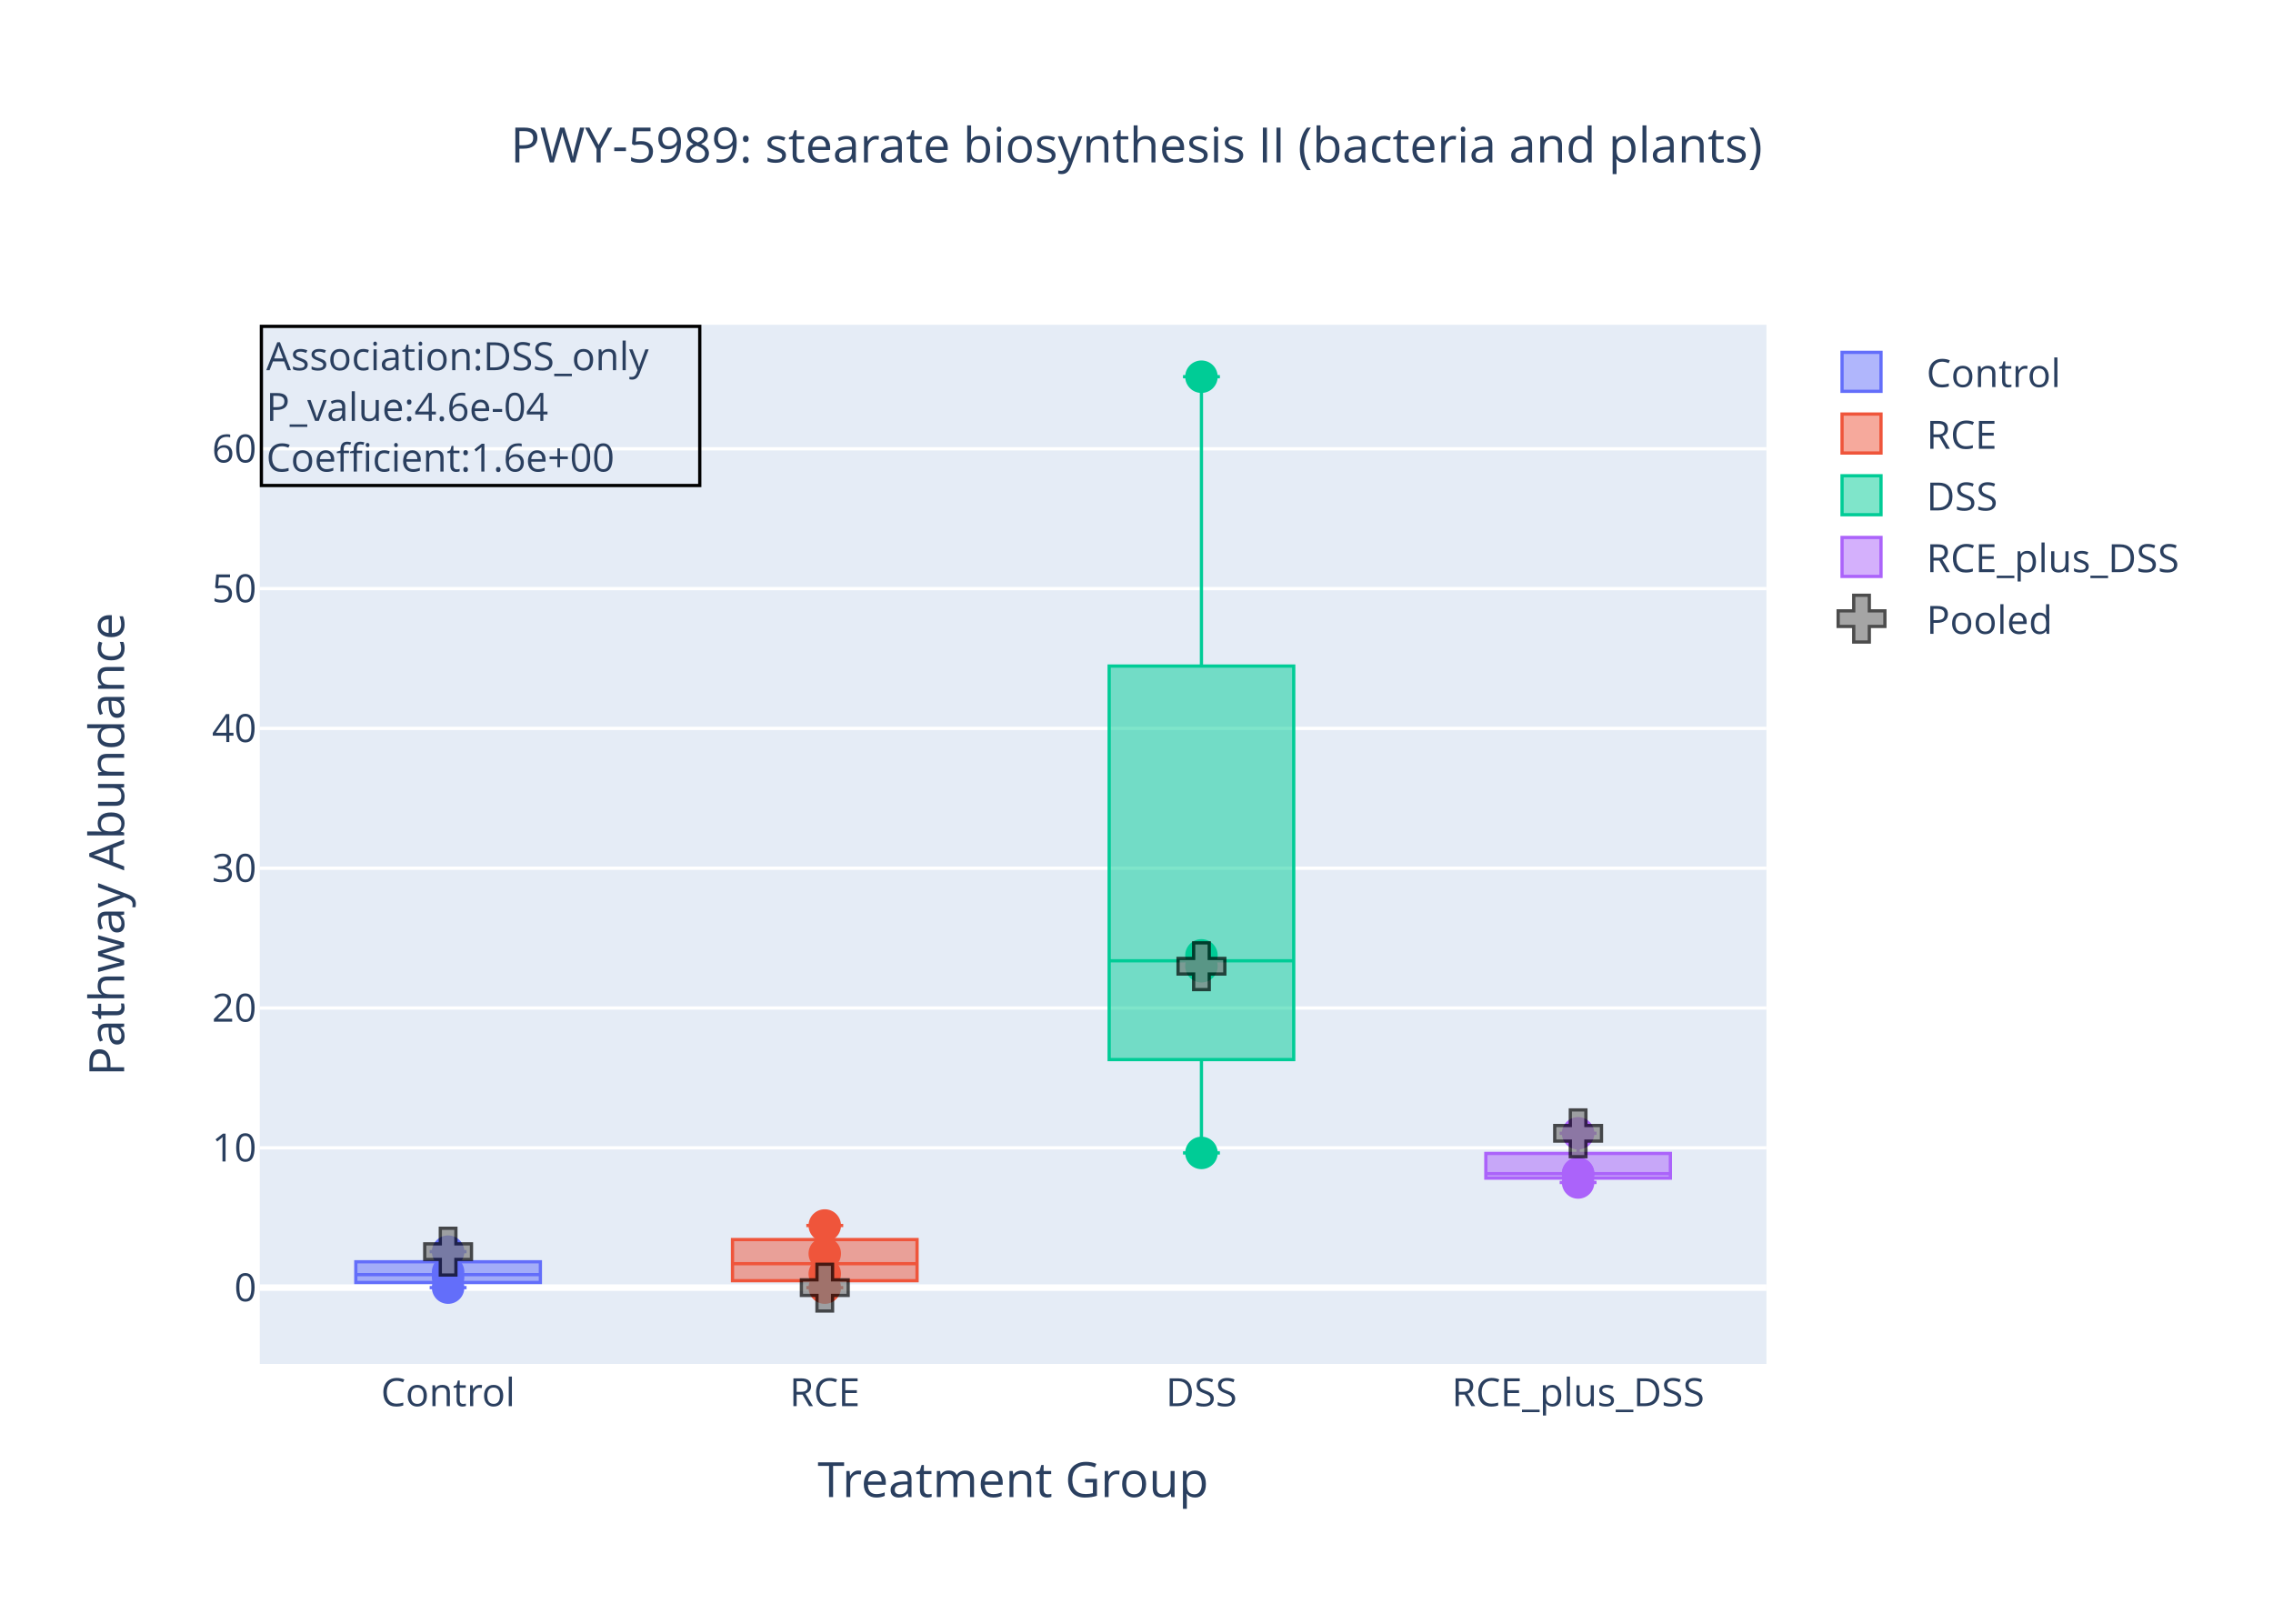
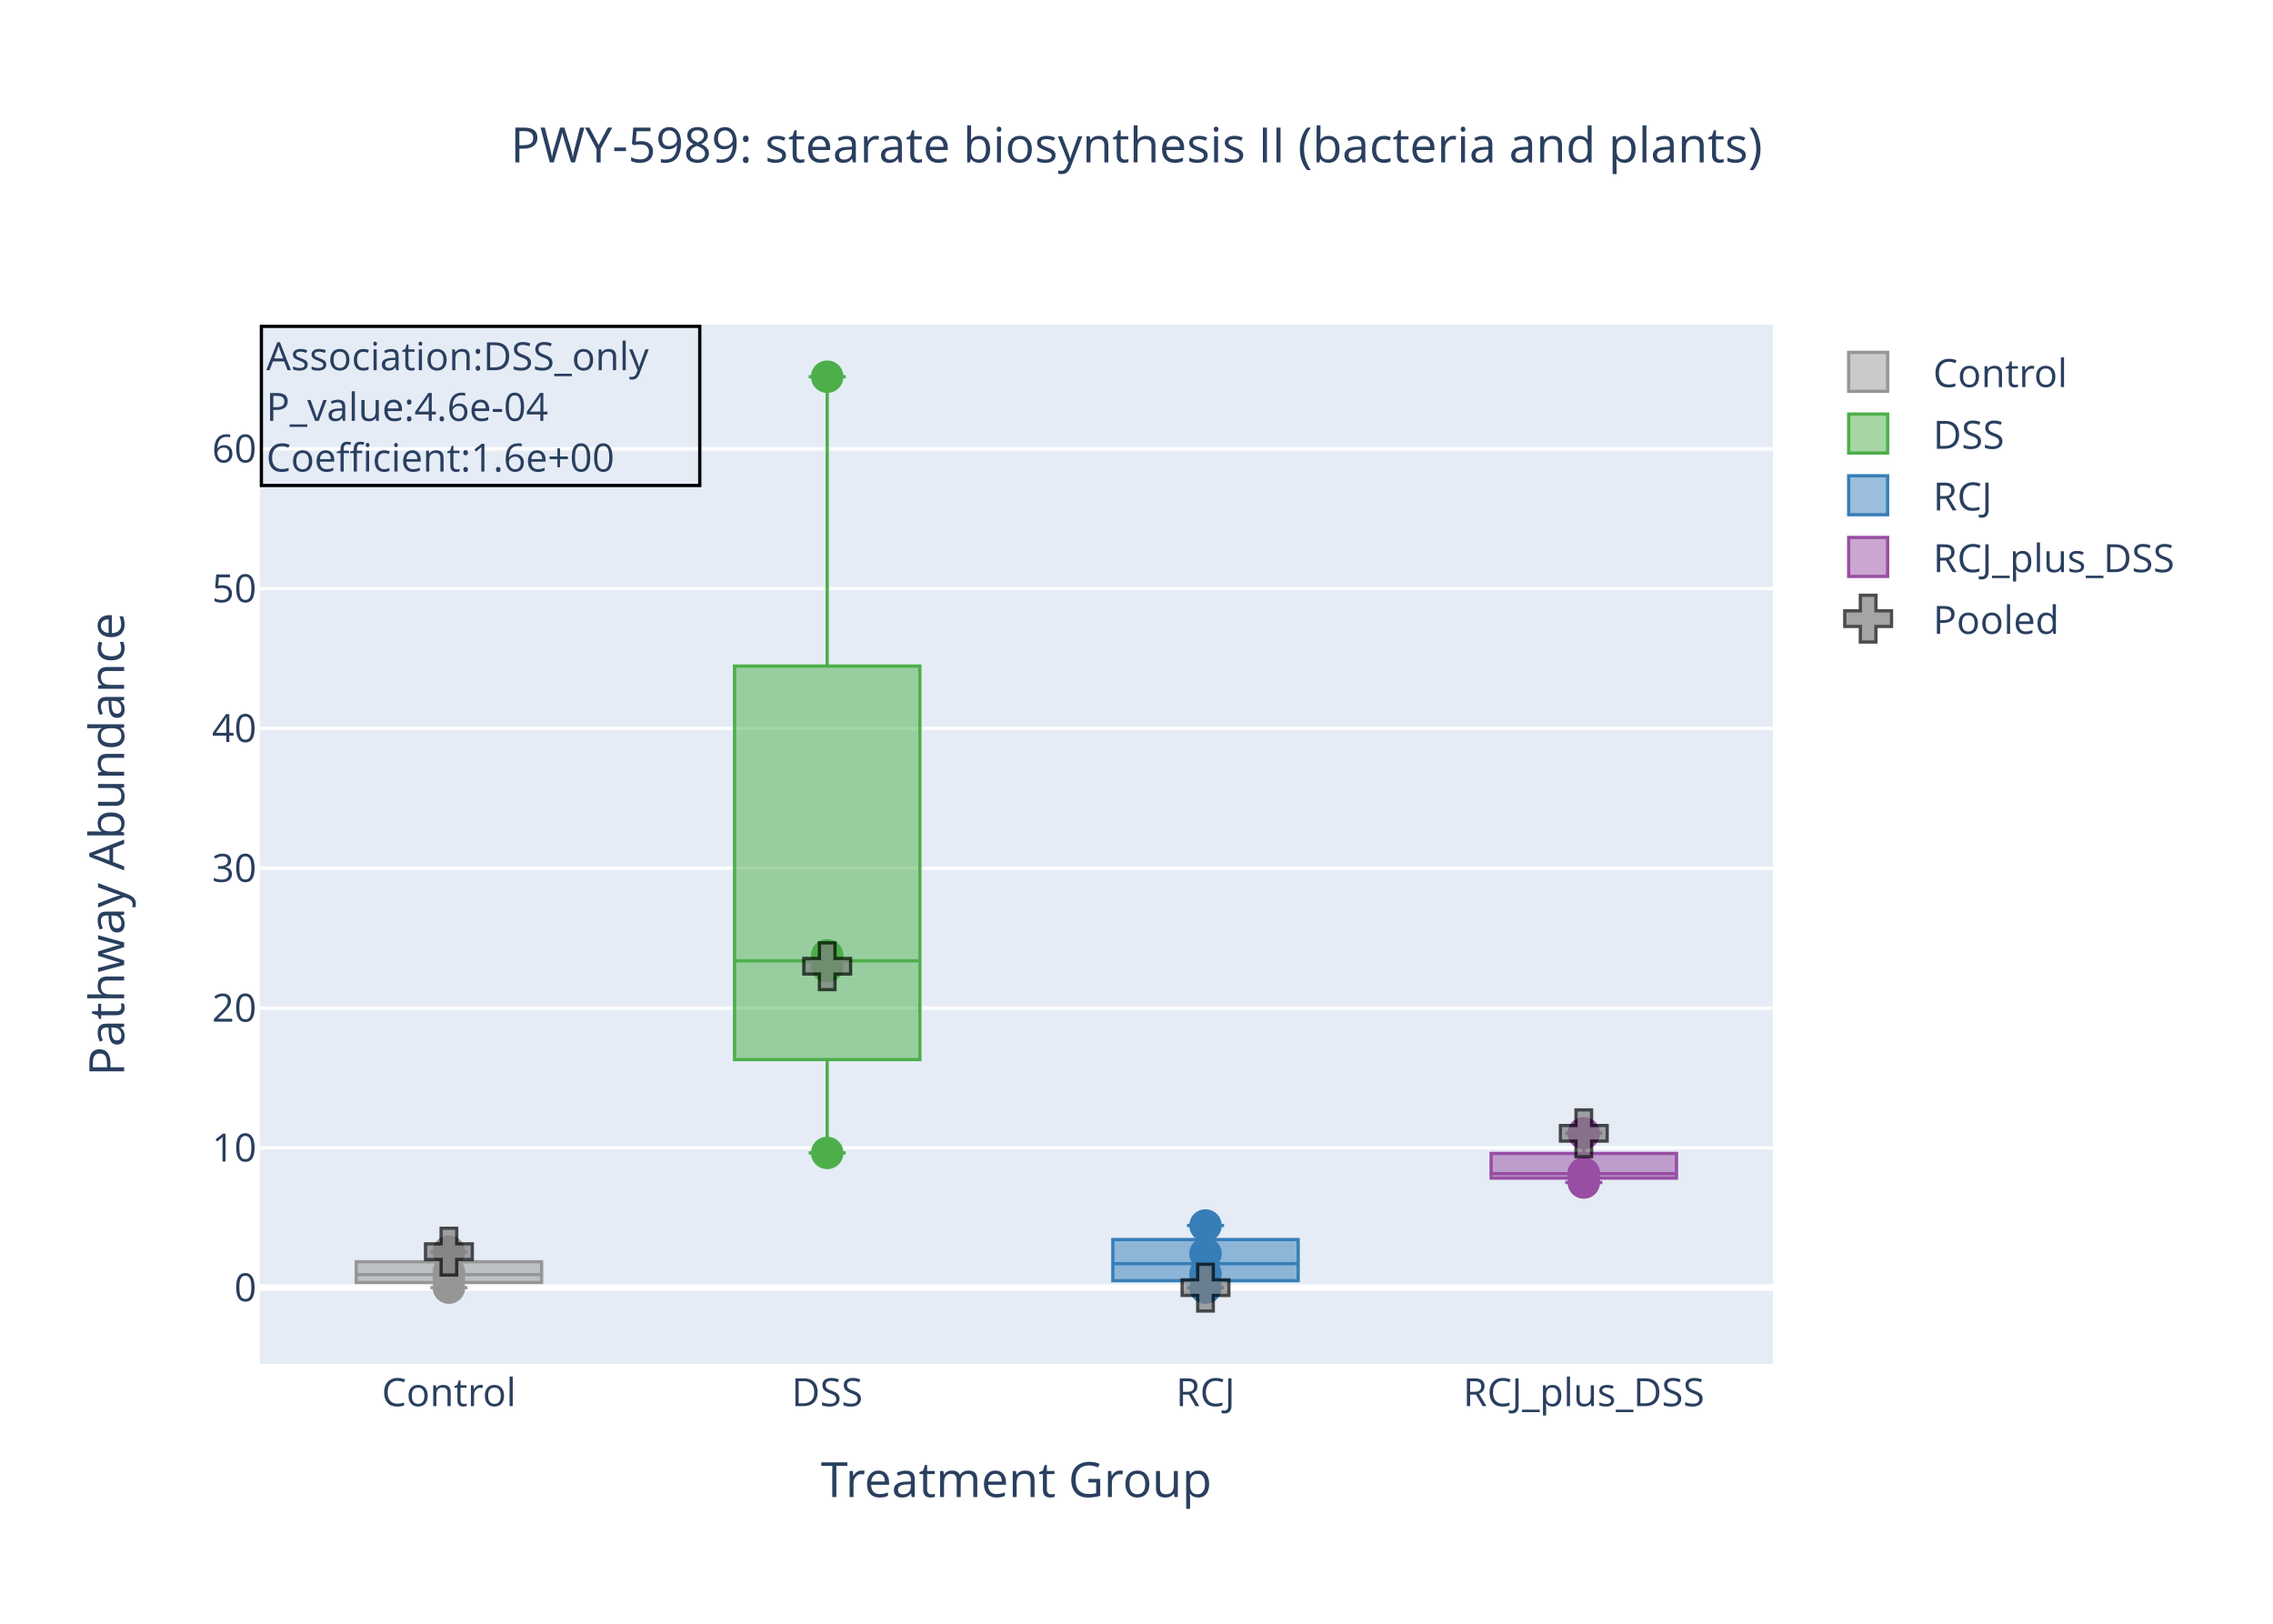
<svg xmlns="http://www.w3.org/2000/svg" class="main-svg" width="700" height="500" style="" viewBox="0 0 700 500">
  <rect x="0" y="0" width="700" height="500" style="fill: rgb(255, 255, 255); fill-opacity: 1;" />
-   <defs id="defs-4690a6">
+   <defs id="defs-d46033">
    <g class="clips">
-       <clipPath id="clip4690a6xyplot" class="plotclip">
-         <rect width="464" height="320" />
-       </clipPath>
-       <clipPath class="axesclip" id="clip4690a6x">
-         <rect x="80" y="0" width="464" height="500" />
-       </clipPath>
-       <clipPath class="axesclip" id="clip4690a6y">
+       <clipPath id="clipd46033xyplot" class="plotclip">
+         <rect width="466" height="320" />
+       </clipPath>
+       <clipPath class="axesclip" id="clipd46033x">
+         <rect x="80" y="0" width="466" height="500" />
+       </clipPath>
+       <clipPath class="axesclip" id="clipd46033y">
        <rect x="0" y="100" width="700" height="320" />
      </clipPath>
-       <clipPath class="axesclip" id="clip4690a6xy">
-         <rect x="80" y="100" width="464" height="320" />
+       <clipPath class="axesclip" id="clipd46033xy">
+         <rect x="80" y="100" width="466" height="320" />
      </clipPath>
    </g>
    <g class="gradients" />
    <g class="patterns" />
  </defs>
  <g class="bglayer">
-     <rect class="bg" x="80" y="100" width="464" height="320" style="fill: rgb(229, 236, 246); fill-opacity: 1; stroke-width: 0;" />
+     <rect class="bg" x="80" y="100" width="466" height="320" style="fill: rgb(229, 236, 246); fill-opacity: 1; stroke-width: 0;" />
  </g>
  <g class="layer-below">
    <g class="imagelayer" />
    <g class="shapelayer" />
  </g>
  <g class="cartesianlayer">
    <g class="subplot xy">
      <g class="layer-subplot">
        <g class="shapelayer" />
        <g class="imagelayer" />
      </g>
      <g class="minor-gridlayer">
        <g class="x" />
        <g class="y" />
      </g>
      <g class="gridlayer">
        <g class="x" />
        <g class="y">
-           <path class="ygrid crisp" transform="translate(0,353.45)" d="M80,0h464" style="stroke: rgb(255, 255, 255); stroke-opacity: 1; stroke-width: 1px;" />
-           <path class="ygrid crisp" transform="translate(0,310.4)" d="M80,0h464" style="stroke: rgb(255, 255, 255); stroke-opacity: 1; stroke-width: 1px;" />
-           <path class="ygrid crisp" transform="translate(0,267.35)" d="M80,0h464" style="stroke: rgb(255, 255, 255); stroke-opacity: 1; stroke-width: 1px;" />
-           <path class="ygrid crisp" transform="translate(0,224.3)" d="M80,0h464" style="stroke: rgb(255, 255, 255); stroke-opacity: 1; stroke-width: 1px;" />
-           <path class="ygrid crisp" transform="translate(0,181.25)" d="M80,0h464" style="stroke: rgb(255, 255, 255); stroke-opacity: 1; stroke-width: 1px;" />
-           <path class="ygrid crisp" transform="translate(0,138.2)" d="M80,0h464" style="stroke: rgb(255, 255, 255); stroke-opacity: 1; stroke-width: 1px;" />
+           <path class="ygrid crisp" transform="translate(0,353.45)" d="M80,0h466" style="stroke: rgb(255, 255, 255); stroke-opacity: 1; stroke-width: 1px;" />
+           <path class="ygrid crisp" transform="translate(0,310.4)" d="M80,0h466" style="stroke: rgb(255, 255, 255); stroke-opacity: 1; stroke-width: 1px;" />
+           <path class="ygrid crisp" transform="translate(0,267.35)" d="M80,0h466" style="stroke: rgb(255, 255, 255); stroke-opacity: 1; stroke-width: 1px;" />
+           <path class="ygrid crisp" transform="translate(0,224.3)" d="M80,0h466" style="stroke: rgb(255, 255, 255); stroke-opacity: 1; stroke-width: 1px;" />
+           <path class="ygrid crisp" transform="translate(0,181.25)" d="M80,0h466" style="stroke: rgb(255, 255, 255); stroke-opacity: 1; stroke-width: 1px;" />
+           <path class="ygrid crisp" transform="translate(0,138.2)" d="M80,0h466" style="stroke: rgb(255, 255, 255); stroke-opacity: 1; stroke-width: 1px;" />
        </g>
      </g>
      <g class="zerolinelayer">
-         <path class="yzl zl crisp" transform="translate(0,396.5)" d="M80,0h464" style="stroke: rgb(255, 255, 255); stroke-opacity: 1; stroke-width: 2px;" />
+         <path class="yzl zl crisp" transform="translate(0,396.5)" d="M80,0h466" style="stroke: rgb(255, 255, 255); stroke-opacity: 1; stroke-width: 2px;" />
      </g>
      <path class="xlines-below" />
      <path class="ylines-below" />
      <g class="overlines-below" />
      <g class="xaxislayer-below" />
      <g class="yaxislayer-below" />
      <g class="overaxes-below" />
-       <g class="plot" transform="translate(80,100)" clip-path="url(#clip4690a6xyplot)">
+       <g class="plot" transform="translate(80,100)" clip-path="url(#clipd46033xyplot)">
        <g class="boxlayer mlayer">
          <g class="trace boxes" style="opacity: 1;">
-             <path class="box" d="M29.58,292.5H86.42M29.58,294.92H86.42V288.54H29.58ZM58,294.92V296.5M58,288.54V285.42M52.32,296.5H63.68M52.32,285.42H63.68" style="vector-effect: non-scaling-stroke; stroke-width: 1px; stroke: rgb(99, 110, 250); stroke-opacity: 1; fill: rgb(99, 110, 250); fill-opacity: 0.5;" />
-             <g class="points">
-               <path class="point" transform="translate(58,296.5)" d="M5,0A5,5 0 1,1 0,-5A5,5 0 0,1 5,0Z" style="opacity: 1; stroke-width: 0px; fill: rgb(99, 110, 250); fill-opacity: 1;" />
-               <path class="point" transform="translate(58,293.33)" d="M5,0A5,5 0 1,1 0,-5A5,5 0 0,1 5,0Z" style="opacity: 1; stroke-width: 0px; fill: rgb(99, 110, 250); fill-opacity: 1;" />
-               <path class="point" transform="translate(58,291.67)" d="M5,0A5,5 0 1,1 0,-5A5,5 0 0,1 5,0Z" style="opacity: 1; stroke-width: 0px; fill: rgb(99, 110, 250); fill-opacity: 1;" />
-               <path class="point" transform="translate(58,285.42)" d="M5,0A5,5 0 1,1 0,-5A5,5 0 0,1 5,0Z" style="opacity: 1; stroke-width: 0px; fill: rgb(99, 110, 250); fill-opacity: 1;" />
-             </g>
-           </g>
-           <g class="trace boxes" style="opacity: 1;">
-             <path class="box" d="M145.58,289.13H202.42M145.58,294.37H202.42V281.7H145.58ZM174,294.37V296.5M174,281.7V277.37M168.32,296.5H179.68M168.32,277.37H179.68" style="vector-effect: non-scaling-stroke; stroke-width: 1px; stroke: rgb(239, 85, 59); stroke-opacity: 1; fill: rgb(239, 85, 59); fill-opacity: 0.5;" />
-             <g class="points">
-               <path class="point" transform="translate(174,296.5)" d="M5,0A5,5 0 1,1 0,-5A5,5 0 0,1 5,0Z" style="opacity: 1; stroke-width: 0px; fill: rgb(239, 85, 59); fill-opacity: 1;" />
-               <path class="point" transform="translate(174,292.25)" d="M5,0A5,5 0 1,1 0,-5A5,5 0 0,1 5,0Z" style="opacity: 1; stroke-width: 0px; fill: rgb(239, 85, 59); fill-opacity: 1;" />
-               <path class="point" transform="translate(174,286.02)" d="M5,0A5,5 0 1,1 0,-5A5,5 0 0,1 5,0Z" style="opacity: 1; stroke-width: 0px; fill: rgb(239, 85, 59); fill-opacity: 1;" />
-               <path class="point" transform="translate(174,277.37)" d="M5,0A5,5 0 1,1 0,-5A5,5 0 0,1 5,0Z" style="opacity: 1; stroke-width: 0px; fill: rgb(239, 85, 59); fill-opacity: 1;" />
-             </g>
-           </g>
-           <g class="trace boxes" style="opacity: 1;">
-             <path class="box" d="M261.58,195.86H318.42M261.58,226.28H318.42V105.1H261.58ZM290,226.28V255.02M290,105.1V16M284.32,255.02H295.68M284.32,16H295.68" style="vector-effect: non-scaling-stroke; stroke-width: 1px; stroke: rgb(0, 204, 150); stroke-opacity: 1; fill: rgb(0, 204, 150); fill-opacity: 0.5;" />
-             <g class="points">
-               <path class="point" transform="translate(290,255.02)" d="M5,0A5,5 0 1,1 0,-5A5,5 0 0,1 5,0Z" style="opacity: 1; stroke-width: 0px; fill: rgb(0, 204, 150); fill-opacity: 1;" />
-               <path class="point" transform="translate(290,197.53)" d="M5,0A5,5 0 1,1 0,-5A5,5 0 0,1 5,0Z" style="opacity: 1; stroke-width: 0px; fill: rgb(0, 204, 150); fill-opacity: 1;" />
-               <path class="point" transform="translate(290,194.19)" d="M5,0A5,5 0 1,1 0,-5A5,5 0 0,1 5,0Z" style="opacity: 1; stroke-width: 0px; fill: rgb(0, 204, 150); fill-opacity: 1;" />
-               <path class="point" transform="translate(290,16)" d="M5,0A5,5 0 1,1 0,-5A5,5 0 0,1 5,0Z" style="opacity: 1; stroke-width: 0px; fill: rgb(0, 204, 150); fill-opacity: 1;" />
-             </g>
-           </g>
-           <g class="trace boxes" style="opacity: 1;">
-             <path class="box" d="M377.58,261.41H434.42M377.58,262.78H434.42V255.18H377.58ZM406,262.78V264.12M406,255.18V248.98M400.32,264.12H411.68M400.32,248.98H411.68" style="vector-effect: non-scaling-stroke; stroke-width: 1px; stroke: rgb(171, 99, 250); stroke-opacity: 1; fill: rgb(171, 99, 250); fill-opacity: 0.5;" />
-             <g class="points">
-               <path class="point" transform="translate(406,264.12)" d="M5,0A5,5 0 1,1 0,-5A5,5 0 0,1 5,0Z" style="opacity: 1; stroke-width: 0px; fill: rgb(171, 99, 250); fill-opacity: 1;" />
-               <path class="point" transform="translate(406,261.44)" d="M5,0A5,5 0 1,1 0,-5A5,5 0 0,1 5,0Z" style="opacity: 1; stroke-width: 0px; fill: rgb(171, 99, 250); fill-opacity: 1;" />
-               <path class="point" transform="translate(406,261.38)" d="M5,0A5,5 0 1,1 0,-5A5,5 0 0,1 5,0Z" style="opacity: 1; stroke-width: 0px; fill: rgb(171, 99, 250); fill-opacity: 1;" />
-               <path class="point" transform="translate(406,248.98)" d="M5,0A5,5 0 1,1 0,-5A5,5 0 0,1 5,0Z" style="opacity: 1; stroke-width: 0px; fill: rgb(171, 99, 250); fill-opacity: 1;" />
+             <path class="box" d="M29.71,292.5H86.79M29.71,294.92H86.79V288.54H29.71ZM58.25,294.92V296.5M58.25,288.54V285.42M52.54,296.5H63.96M52.54,285.42H63.96" style="vector-effect: non-scaling-stroke; stroke-width: 1px; stroke: rgb(150, 150, 150); stroke-opacity: 1; fill: rgb(150, 150, 150); fill-opacity: 0.5;" />
+             <g class="points">
+               <path class="point" transform="translate(58.25,296.5)" d="M5,0A5,5 0 1,1 0,-5A5,5 0 0,1 5,0Z" style="opacity: 1; stroke-width: 0px; fill: rgb(150, 150, 150); fill-opacity: 1;" />
+               <path class="point" transform="translate(58.25,293.33)" d="M5,0A5,5 0 1,1 0,-5A5,5 0 0,1 5,0Z" style="opacity: 1; stroke-width: 0px; fill: rgb(150, 150, 150); fill-opacity: 1;" />
+               <path class="point" transform="translate(58.25,291.67)" d="M5,0A5,5 0 1,1 0,-5A5,5 0 0,1 5,0Z" style="opacity: 1; stroke-width: 0px; fill: rgb(150, 150, 150); fill-opacity: 1;" />
+               <path class="point" transform="translate(58.25,285.42)" d="M5,0A5,5 0 1,1 0,-5A5,5 0 0,1 5,0Z" style="opacity: 1; stroke-width: 0px; fill: rgb(150, 150, 150); fill-opacity: 1;" />
+             </g>
+           </g>
+           <g class="trace boxes" style="opacity: 1;">
+             <path class="box" d="M146.21,195.86H203.29M146.21,226.28H203.29V105.1H146.21ZM174.75,226.28V255.02M174.75,105.1V16M169.04,255.02H180.46M169.04,16H180.46" style="vector-effect: non-scaling-stroke; stroke-width: 1px; stroke: rgb(77, 175, 74); stroke-opacity: 1; fill: rgb(77, 175, 74); fill-opacity: 0.5;" />
+             <g class="points">
+               <path class="point" transform="translate(174.75,255.02)" d="M5,0A5,5 0 1,1 0,-5A5,5 0 0,1 5,0Z" style="opacity: 1; stroke-width: 0px; fill: rgb(77, 175, 74); fill-opacity: 1;" />
+               <path class="point" transform="translate(174.75,197.53)" d="M5,0A5,5 0 1,1 0,-5A5,5 0 0,1 5,0Z" style="opacity: 1; stroke-width: 0px; fill: rgb(77, 175, 74); fill-opacity: 1;" />
+               <path class="point" transform="translate(174.75,194.19)" d="M5,0A5,5 0 1,1 0,-5A5,5 0 0,1 5,0Z" style="opacity: 1; stroke-width: 0px; fill: rgb(77, 175, 74); fill-opacity: 1;" />
+               <path class="point" transform="translate(174.75,16)" d="M5,0A5,5 0 1,1 0,-5A5,5 0 0,1 5,0Z" style="opacity: 1; stroke-width: 0px; fill: rgb(77, 175, 74); fill-opacity: 1;" />
+             </g>
+           </g>
+           <g class="trace boxes" style="opacity: 1;">
+             <path class="box" d="M262.71,289.13H319.79M262.71,294.37H319.79V281.7H262.71ZM291.25,294.37V296.5M291.25,281.7V277.37M285.54,296.5H296.96M285.54,277.37H296.96" style="vector-effect: non-scaling-stroke; stroke-width: 1px; stroke: rgb(55, 126, 184); stroke-opacity: 1; fill: rgb(55, 126, 184); fill-opacity: 0.5;" />
+             <g class="points">
+               <path class="point" transform="translate(291.25,296.5)" d="M5,0A5,5 0 1,1 0,-5A5,5 0 0,1 5,0Z" style="opacity: 1; stroke-width: 0px; fill: rgb(55, 126, 184); fill-opacity: 1;" />
+               <path class="point" transform="translate(291.25,292.25)" d="M5,0A5,5 0 1,1 0,-5A5,5 0 0,1 5,0Z" style="opacity: 1; stroke-width: 0px; fill: rgb(55, 126, 184); fill-opacity: 1;" />
+               <path class="point" transform="translate(291.25,286.02)" d="M5,0A5,5 0 1,1 0,-5A5,5 0 0,1 5,0Z" style="opacity: 1; stroke-width: 0px; fill: rgb(55, 126, 184); fill-opacity: 1;" />
+               <path class="point" transform="translate(291.25,277.37)" d="M5,0A5,5 0 1,1 0,-5A5,5 0 0,1 5,0Z" style="opacity: 1; stroke-width: 0px; fill: rgb(55, 126, 184); fill-opacity: 1;" />
+             </g>
+           </g>
+           <g class="trace boxes" style="opacity: 1;">
+             <path class="box" d="M379.21,261.41H436.29M379.21,262.78H436.29V255.18H379.21ZM407.75,262.78V264.12M407.75,255.18V248.98M402.04,264.12H413.46M402.04,248.98H413.46" style="vector-effect: non-scaling-stroke; stroke-width: 1px; stroke: rgb(152, 78, 163); stroke-opacity: 1; fill: rgb(152, 78, 163); fill-opacity: 0.5;" />
+             <g class="points">
+               <path class="point" transform="translate(407.75,264.12)" d="M5,0A5,5 0 1,1 0,-5A5,5 0 0,1 5,0Z" style="opacity: 1; stroke-width: 0px; fill: rgb(152, 78, 163); fill-opacity: 1;" />
+               <path class="point" transform="translate(407.75,261.44)" d="M5,0A5,5 0 1,1 0,-5A5,5 0 0,1 5,0Z" style="opacity: 1; stroke-width: 0px; fill: rgb(152, 78, 163); fill-opacity: 1;" />
+               <path class="point" transform="translate(407.75,261.38)" d="M5,0A5,5 0 1,1 0,-5A5,5 0 0,1 5,0Z" style="opacity: 1; stroke-width: 0px; fill: rgb(152, 78, 163); fill-opacity: 1;" />
+               <path class="point" transform="translate(407.75,248.98)" d="M5,0A5,5 0 1,1 0,-5A5,5 0 0,1 5,0Z" style="opacity: 1; stroke-width: 0px; fill: rgb(152, 78, 163); fill-opacity: 1;" />
            </g>
          </g>
        </g>
        <g class="scatterlayer mlayer">
-           <g class="trace scatter traceb340bd" style="stroke-miterlimit: 2; opacity: 1;">
+           <g class="trace scatter trace8f4ccc" style="stroke-miterlimit: 2; opacity: 1;">
            <g class="fills" />
            <g class="errorbars" />
            <g class="lines" />
            <g class="points">
-               <path class="point" transform="translate(58,285.42)" d="M7.2,2.4H2.4V7.2H-2.4V2.4H-7.2V-2.4H-2.4V-7.2H2.4V-2.4H7.2Z" style="opacity: 0.7; stroke-width: 1px; fill: rgb(127, 127, 127); fill-opacity: 1; stroke: rgb(0, 0, 0); stroke-opacity: 1;" />
-               <path class="point" transform="translate(290,197.53)" d="M7.2,2.4H2.4V7.2H-2.4V2.4H-7.2V-2.4H-2.4V-7.2H2.4V-2.4H7.2Z" style="opacity: 0.7; stroke-width: 1px; fill: rgb(127, 127, 127); fill-opacity: 1; stroke: rgb(0, 0, 0); stroke-opacity: 1;" />
-               <path class="point" transform="translate(174,296.5)" d="M7.2,2.4H2.4V7.2H-2.4V2.4H-7.2V-2.4H-2.4V-7.2H2.4V-2.4H7.2Z" style="opacity: 0.7; stroke-width: 1px; fill: rgb(127, 127, 127); fill-opacity: 1; stroke: rgb(0, 0, 0); stroke-opacity: 1;" />
-               <path class="point" transform="translate(406,248.98)" d="M7.2,2.4H2.4V7.2H-2.4V2.4H-7.2V-2.4H-2.4V-7.2H2.4V-2.4H7.2Z" style="opacity: 0.7; stroke-width: 1px; fill: rgb(127, 127, 127); fill-opacity: 1; stroke: rgb(0, 0, 0); stroke-opacity: 1;" />
+               <path class="point" transform="translate(58.25,285.42)" d="M7.2,2.4H2.4V7.2H-2.4V2.4H-7.2V-2.4H-2.4V-7.2H2.4V-2.4H7.2Z" style="opacity: 0.7; stroke-width: 1px; fill: rgb(127, 127, 127); fill-opacity: 1; stroke: rgb(0, 0, 0); stroke-opacity: 1;" />
+               <path class="point" transform="translate(174.75,197.53)" d="M7.2,2.4H2.4V7.2H-2.4V2.4H-7.2V-2.4H-2.4V-7.2H2.4V-2.4H7.2Z" style="opacity: 0.7; stroke-width: 1px; fill: rgb(127, 127, 127); fill-opacity: 1; stroke: rgb(0, 0, 0); stroke-opacity: 1;" />
+               <path class="point" transform="translate(291.25,296.5)" d="M7.2,2.4H2.4V7.2H-2.4V2.4H-7.2V-2.4H-2.4V-7.2H2.4V-2.4H7.2Z" style="opacity: 0.7; stroke-width: 1px; fill: rgb(127, 127, 127); fill-opacity: 1; stroke: rgb(0, 0, 0); stroke-opacity: 1;" />
+               <path class="point" transform="translate(407.75,248.98)" d="M7.2,2.4H2.4V7.2H-2.4V2.4H-7.2V-2.4H-2.4V-7.2H2.4V-2.4H7.2Z" style="opacity: 0.7; stroke-width: 1px; fill: rgb(127, 127, 127); fill-opacity: 1; stroke: rgb(0, 0, 0); stroke-opacity: 1;" />
            </g>
            <g class="text" />
          </g>
        </g>
      </g>
      <g class="overplot" />
      <path class="xlines-above crisp" d="M0,0" style="fill: none;" />
      <path class="ylines-above crisp" d="M0,0" style="fill: none;" />
      <g class="overlines-above" />
      <g class="xaxislayer-above">
        <g class="xtick">
-           <text text-anchor="middle" x="0" y="433" transform="translate(138,0)" style="font-family: 'Open Sans', verdana, arial, sans-serif; font-size: 12px; fill: rgb(42, 63, 95); fill-opacity: 1; white-space: pre; opacity: 1;">Control</text>
-         </g>
-         <g class="xtick">
-           <text text-anchor="middle" x="0" y="433" transform="translate(254,0)" style="font-family: 'Open Sans', verdana, arial, sans-serif; font-size: 12px; fill: rgb(42, 63, 95); fill-opacity: 1; white-space: pre; opacity: 1;">RCE</text>
-         </g>
-         <g class="xtick">
-           <text text-anchor="middle" x="0" y="433" transform="translate(370,0)" style="font-family: 'Open Sans', verdana, arial, sans-serif; font-size: 12px; fill: rgb(42, 63, 95); fill-opacity: 1; white-space: pre; opacity: 1;">DSS</text>
-         </g>
-         <g class="xtick">
-           <text text-anchor="middle" x="0" y="433" transform="translate(486,0)" style="font-family: 'Open Sans', verdana, arial, sans-serif; font-size: 12px; fill: rgb(42, 63, 95); fill-opacity: 1; white-space: pre; opacity: 1;">RCE_plus_DSS</text>
+           <text text-anchor="middle" x="0" y="433" transform="translate(138.25,0)" style="font-family: 'Open Sans', verdana, arial, sans-serif; font-size: 12px; fill: rgb(42, 63, 95); fill-opacity: 1; white-space: pre; opacity: 1;">Control</text>
+         </g>
+         <g class="xtick">
+           <text text-anchor="middle" x="0" y="433" transform="translate(254.75,0)" style="font-family: 'Open Sans', verdana, arial, sans-serif; font-size: 12px; fill: rgb(42, 63, 95); fill-opacity: 1; white-space: pre; opacity: 1;">DSS</text>
+         </g>
+         <g class="xtick">
+           <text text-anchor="middle" x="0" y="433" transform="translate(371.25,0)" style="font-family: 'Open Sans', verdana, arial, sans-serif; font-size: 12px; fill: rgb(42, 63, 95); fill-opacity: 1; white-space: pre; opacity: 1;">RCJ</text>
+         </g>
+         <g class="xtick">
+           <text text-anchor="middle" x="0" y="433" transform="translate(487.75,0)" style="font-family: 'Open Sans', verdana, arial, sans-serif; font-size: 12px; fill: rgb(42, 63, 95); fill-opacity: 1; white-space: pre; opacity: 1;">RCJ_plus_DSS</text>
        </g>
      </g>
      <g class="yaxislayer-above">
        <g class="ytick">
          <text text-anchor="end" x="79" y="4.2" transform="translate(0,396.5)" style="font-family: 'Open Sans', verdana, arial, sans-serif; font-size: 12px; fill: rgb(42, 63, 95); fill-opacity: 1; white-space: pre; opacity: 1;">0</text>
        </g>
        <g class="ytick">
          <text text-anchor="end" x="79" y="4.2" style="font-family: 'Open Sans', verdana, arial, sans-serif; font-size: 12px; fill: rgb(42, 63, 95); fill-opacity: 1; white-space: pre; opacity: 1;" transform="translate(0,353.45)">10</text>
        </g>
        <g class="ytick">
          <text text-anchor="end" x="79" y="4.2" style="font-family: 'Open Sans', verdana, arial, sans-serif; font-size: 12px; fill: rgb(42, 63, 95); fill-opacity: 1; white-space: pre; opacity: 1;" transform="translate(0,310.4)">20</text>
        </g>
        <g class="ytick">
          <text text-anchor="end" x="79" y="4.2" style="font-family: 'Open Sans', verdana, arial, sans-serif; font-size: 12px; fill: rgb(42, 63, 95); fill-opacity: 1; white-space: pre; opacity: 1;" transform="translate(0,267.35)">30</text>
        </g>
        <g class="ytick">
          <text text-anchor="end" x="79" y="4.2" style="font-family: 'Open Sans', verdana, arial, sans-serif; font-size: 12px; fill: rgb(42, 63, 95); fill-opacity: 1; white-space: pre; opacity: 1;" transform="translate(0,224.3)">40</text>
        </g>
        <g class="ytick">
          <text text-anchor="end" x="79" y="4.2" style="font-family: 'Open Sans', verdana, arial, sans-serif; font-size: 12px; fill: rgb(42, 63, 95); fill-opacity: 1; white-space: pre; opacity: 1;" transform="translate(0,181.25)">50</text>
        </g>
        <g class="ytick">
          <text text-anchor="end" x="79" y="4.2" style="font-family: 'Open Sans', verdana, arial, sans-serif; font-size: 12px; fill: rgb(42, 63, 95); fill-opacity: 1; white-space: pre; opacity: 1;" transform="translate(0,138.2)">60</text>
        </g>
      </g>
      <g class="overaxes-above" />
    </g>
  </g>
  <g class="polarlayer" />
  <g class="smithlayer" />
  <g class="ternarylayer" />
  <g class="geolayer" />
  <g class="funnelarealayer" />
  <g class="pielayer" />
  <g class="iciclelayer" />
  <g class="treemaplayer" />
  <g class="sunburstlayer" />
  <g class="glimages" />
-   <defs id="topdefs-4690a6">
+   <defs id="topdefs-d46033">
    <g class="clips" />
-     <clipPath id="legend4690a6">
-       <rect width="135" height="105" x="0" y="0" />
+     <clipPath id="legendd46033">
+       <rect width="133" height="105" x="0" y="0" />
    </clipPath>
  </defs>
  <g class="layer-above">
    <g class="imagelayer" />
    <g class="shapelayer" />
  </g>
  <g class="infolayer">
-     <g class="legend" pointer-events="all" transform="translate(553.28,100)">
-       <rect class="bg" shape-rendering="crispEdges" width="135" height="105" x="0" y="0" style="stroke: rgb(68, 68, 68); stroke-opacity: 1; fill: rgb(255, 255, 255); fill-opacity: 1; stroke-width: 0px;" />
-       <g class="scrollbox" transform="" clip-path="url(#legend4690a6)">
+     <g class="legend" pointer-events="all" transform="translate(555.32,100)">
+       <rect class="bg" shape-rendering="crispEdges" width="133" height="105" x="0" y="0" style="stroke: rgb(68, 68, 68); stroke-opacity: 1; fill: rgb(255, 255, 255); fill-opacity: 1; stroke-width: 0px;" />
+       <g class="scrollbox" transform="" clip-path="url(#legendd46033)">
        <g class="groups">
          <g class="traces" transform="translate(0,14.5)" style="opacity: 1;">
            <text class="legendtext" text-anchor="start" x="40" y="4.68" style="font-family: 'Open Sans', verdana, arial, sans-serif; font-size: 12px; fill: rgb(42, 63, 95); fill-opacity: 1; white-space: pre;">Control</text>
            <g class="layers" style="opacity: 1;">
              <g class="legendfill" />
              <g class="legendlines" />
              <g class="legendsymbols">
                <g class="legendpoints">
-                   <path class="legendbox" d="M6,6H-6V-6H6Z" transform="translate(20,0)" style="stroke-width: 1px; fill: rgb(99, 110, 250); fill-opacity: 0.5; stroke: rgb(99, 110, 250); stroke-opacity: 1;" />
-                 </g>
-               </g>
-             </g>
-             <rect class="legendtoggle" x="0" y="-9.5" width="129.844" height="19" style="fill: rgb(0, 0, 0); fill-opacity: 0;" />
+                   <path class="legendbox" d="M6,6H-6V-6H6Z" transform="translate(20,0)" style="stroke-width: 1px; fill: rgb(150, 150, 150); fill-opacity: 0.5; stroke: rgb(150, 150, 150); stroke-opacity: 1;" />
+                 </g>
+               </g>
+             </g>
+             <rect class="legendtoggle" x="0" y="-9.5" width="127.703" height="19" style="fill: rgb(0, 0, 0); fill-opacity: 0;" />
          </g>
          <g class="traces" transform="translate(0,33.5)" style="opacity: 1;">
-             <text class="legendtext" text-anchor="start" x="40" y="4.68" style="font-family: 'Open Sans', verdana, arial, sans-serif; font-size: 12px; fill: rgb(42, 63, 95); fill-opacity: 1; white-space: pre;">RCE</text>
-             <g class="layers" style="opacity: 1;">
-               <g class="legendfill" />
-               <g class="legendlines" />
-               <g class="legendsymbols">
-                 <g class="legendpoints">
-                   <path class="legendbox" d="M6,6H-6V-6H6Z" transform="translate(20,0)" style="stroke-width: 1px; fill: rgb(239, 85, 59); fill-opacity: 0.5; stroke: rgb(239, 85, 59); stroke-opacity: 1;" />
-                 </g>
-               </g>
-             </g>
-             <rect class="legendtoggle" x="0" y="-9.5" width="129.844" height="19" style="fill: rgb(0, 0, 0); fill-opacity: 0;" />
+             <text class="legendtext" text-anchor="start" x="40" y="4.68" style="font-family: 'Open Sans', verdana, arial, sans-serif; font-size: 12px; fill: rgb(42, 63, 95); fill-opacity: 1; white-space: pre;">DSS</text>
+             <g class="layers" style="opacity: 1;">
+               <g class="legendfill" />
+               <g class="legendlines" />
+               <g class="legendsymbols">
+                 <g class="legendpoints">
+                   <path class="legendbox" d="M6,6H-6V-6H6Z" transform="translate(20,0)" style="stroke-width: 1px; fill: rgb(77, 175, 74); fill-opacity: 0.5; stroke: rgb(77, 175, 74); stroke-opacity: 1;" />
+                 </g>
+               </g>
+             </g>
+             <rect class="legendtoggle" x="0" y="-9.5" width="127.703" height="19" style="fill: rgb(0, 0, 0); fill-opacity: 0;" />
          </g>
          <g class="traces" transform="translate(0,52.5)" style="opacity: 1;">
-             <text class="legendtext" text-anchor="start" x="40" y="4.68" style="font-family: 'Open Sans', verdana, arial, sans-serif; font-size: 12px; fill: rgb(42, 63, 95); fill-opacity: 1; white-space: pre;">DSS</text>
-             <g class="layers" style="opacity: 1;">
-               <g class="legendfill" />
-               <g class="legendlines" />
-               <g class="legendsymbols">
-                 <g class="legendpoints">
-                   <path class="legendbox" d="M6,6H-6V-6H6Z" transform="translate(20,0)" style="stroke-width: 1px; fill: rgb(0, 204, 150); fill-opacity: 0.5; stroke: rgb(0, 204, 150); stroke-opacity: 1;" />
-                 </g>
-               </g>
-             </g>
-             <rect class="legendtoggle" x="0" y="-9.5" width="129.844" height="19" style="fill: rgb(0, 0, 0); fill-opacity: 0;" />
+             <text class="legendtext" text-anchor="start" x="40" y="4.68" style="font-family: 'Open Sans', verdana, arial, sans-serif; font-size: 12px; fill: rgb(42, 63, 95); fill-opacity: 1; white-space: pre;">RCJ</text>
+             <g class="layers" style="opacity: 1;">
+               <g class="legendfill" />
+               <g class="legendlines" />
+               <g class="legendsymbols">
+                 <g class="legendpoints">
+                   <path class="legendbox" d="M6,6H-6V-6H6Z" transform="translate(20,0)" style="stroke-width: 1px; fill: rgb(55, 126, 184); fill-opacity: 0.5; stroke: rgb(55, 126, 184); stroke-opacity: 1;" />
+                 </g>
+               </g>
+             </g>
+             <rect class="legendtoggle" x="0" y="-9.5" width="127.703" height="19" style="fill: rgb(0, 0, 0); fill-opacity: 0;" />
          </g>
          <g class="traces" transform="translate(0,71.5)" style="opacity: 1;">
-             <text class="legendtext" text-anchor="start" x="40" y="4.68" style="font-family: 'Open Sans', verdana, arial, sans-serif; font-size: 12px; fill: rgb(42, 63, 95); fill-opacity: 1; white-space: pre;">RCE_plus_DSS</text>
-             <g class="layers" style="opacity: 1;">
-               <g class="legendfill" />
-               <g class="legendlines" />
-               <g class="legendsymbols">
-                 <g class="legendpoints">
-                   <path class="legendbox" d="M6,6H-6V-6H6Z" transform="translate(20,0)" style="stroke-width: 1px; fill: rgb(171, 99, 250); fill-opacity: 0.5; stroke: rgb(171, 99, 250); stroke-opacity: 1;" />
-                 </g>
-               </g>
-             </g>
-             <rect class="legendtoggle" x="0" y="-9.5" width="129.844" height="19" style="fill: rgb(0, 0, 0); fill-opacity: 0;" />
+             <text class="legendtext" text-anchor="start" x="40" y="4.68" style="font-family: 'Open Sans', verdana, arial, sans-serif; font-size: 12px; fill: rgb(42, 63, 95); fill-opacity: 1; white-space: pre;">RCJ_plus_DSS</text>
+             <g class="layers" style="opacity: 1;">
+               <g class="legendfill" />
+               <g class="legendlines" />
+               <g class="legendsymbols">
+                 <g class="legendpoints">
+                   <path class="legendbox" d="M6,6H-6V-6H6Z" transform="translate(20,0)" style="stroke-width: 1px; fill: rgb(152, 78, 163); fill-opacity: 0.5; stroke: rgb(152, 78, 163); stroke-opacity: 1;" />
+                 </g>
+               </g>
+             </g>
+             <rect class="legendtoggle" x="0" y="-9.5" width="127.703" height="19" style="fill: rgb(0, 0, 0); fill-opacity: 0;" />
          </g>
          <g class="traces" transform="translate(0,90.5)" style="opacity: 1;">
            <text class="legendtext" text-anchor="start" x="40" y="4.68" style="font-family: 'Open Sans', verdana, arial, sans-serif; font-size: 12px; fill: rgb(42, 63, 95); fill-opacity: 1; white-space: pre;">Pooled</text>
            <g class="layers" style="opacity: 1;">
              <g class="legendfill" />
              <g class="legendlines" />
              <g class="legendsymbols">
                <g class="legendpoints">
                  <path class="scatterpts" transform="translate(20,0)" d="M7.2,2.4H2.4V7.2H-2.4V2.4H-7.2V-2.4H-2.4V-7.2H2.4V-2.4H7.2Z" style="opacity: 0.7; stroke-width: 1px; fill: rgb(127, 127, 127); fill-opacity: 1; stroke: rgb(0, 0, 0); stroke-opacity: 1;" />
                </g>
              </g>
            </g>
-             <rect class="legendtoggle" x="0" y="-9.5" width="129.844" height="19" style="fill: rgb(0, 0, 0); fill-opacity: 0;" />
+             <rect class="legendtoggle" x="0" y="-9.5" width="127.703" height="19" style="fill: rgb(0, 0, 0); fill-opacity: 0;" />
          </g>
        </g>
      </g>
      <rect class="scrollbar" rx="20" ry="3" width="0" height="0" x="0" y="0" style="fill: rgb(128, 139, 164); fill-opacity: 1;" />
    </g>
    <g class="g-gtitle">
      <text class="gtitle" x="350" y="50" text-anchor="middle" dy="0em" style="font-family: 'Open Sans', verdana, arial, sans-serif; font-size: 15px; fill: rgb(42, 63, 95); opacity: 1; font-weight: normal; white-space: pre;">PWY-5989: stearate biosynthesis II (bacteria and plants)</text>
    </g>
    <g class="g-xtitle">
-       <text class="xtitle" x="312" y="461" text-anchor="middle" style="font-family: 'Open Sans', verdana, arial, sans-serif; font-size: 15px; fill: rgb(42, 63, 95); opacity: 1; font-weight: normal; white-space: pre;">Treatment Group</text>
+       <text class="xtitle" x="313" y="461" text-anchor="middle" style="font-family: 'Open Sans', verdana, arial, sans-serif; font-size: 15px; fill: rgb(42, 63, 95); opacity: 1; font-weight: normal; white-space: pre;">Treatment Group</text>
    </g>
    <g class="g-ytitle">
      <text class="ytitle" transform="rotate(-90,38.23438,260)" x="38.234" y="260" text-anchor="middle" style="font-family: 'Open Sans', verdana, arial, sans-serif; font-size: 15px; fill: rgb(42, 63, 95); opacity: 1; font-weight: normal; white-space: pre;">Pathway Abundance</text>
    </g>
    <g class="annotation" data-index="0" style="opacity: 1;">
      <g class="annotation-text-g" transform="rotate(0,148,125)">
        <g class="cursor-pointer" transform="translate(80,100)">
          <rect class="bg" x="0.5" y="0.5" width="135" height="49" style="stroke-width: 1px; stroke: rgb(0, 0, 0); stroke-opacity: 1; fill: rgb(0, 0, 0); fill-opacity: 0;" />
          <text class="annotation-text" text-anchor="start" x="2" y="14" style="font-family: 'Open Sans', verdana, arial, sans-serif; font-size: 12px; fill: rgb(42, 63, 95); fill-opacity: 1; white-space: pre;">
            <tspan class="line" dy="0em" x="2" y="14">Association:DSS_only</tspan>
            <tspan class="line" dy="1.3em" x="2" y="14">P_value:4.6e-04</tspan>
            <tspan class="line" dy="2.6em" x="2" y="14">Coefficient:1.6e+00</tspan>
          </text>
        </g>
      </g>
    </g>
  </g>
</svg>
